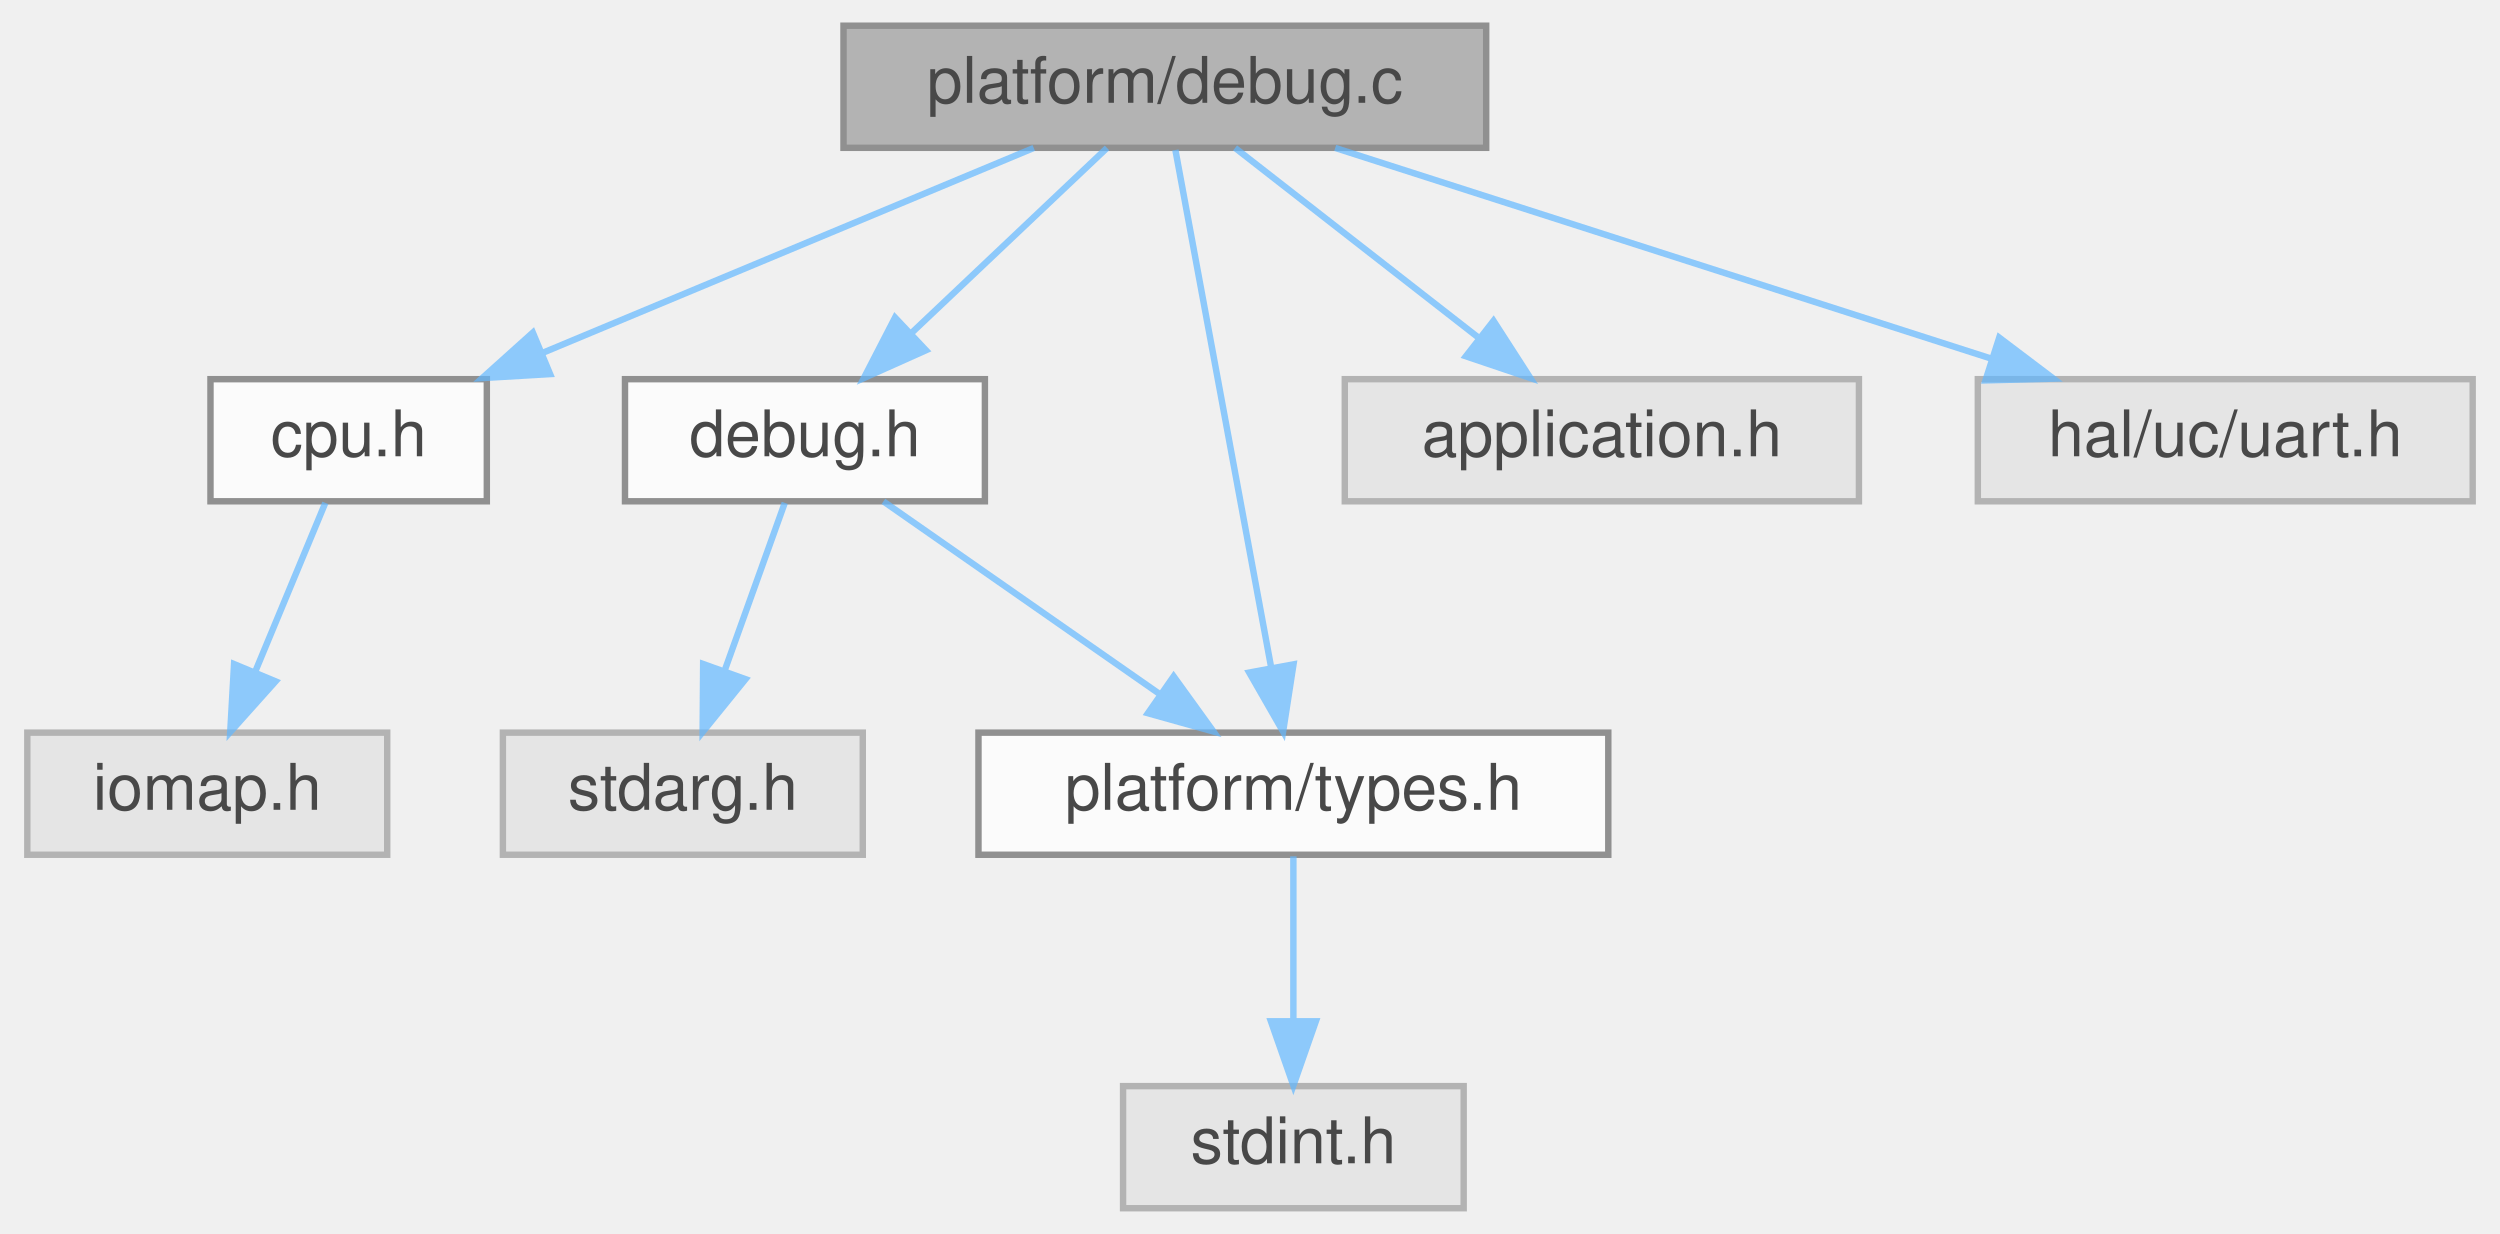
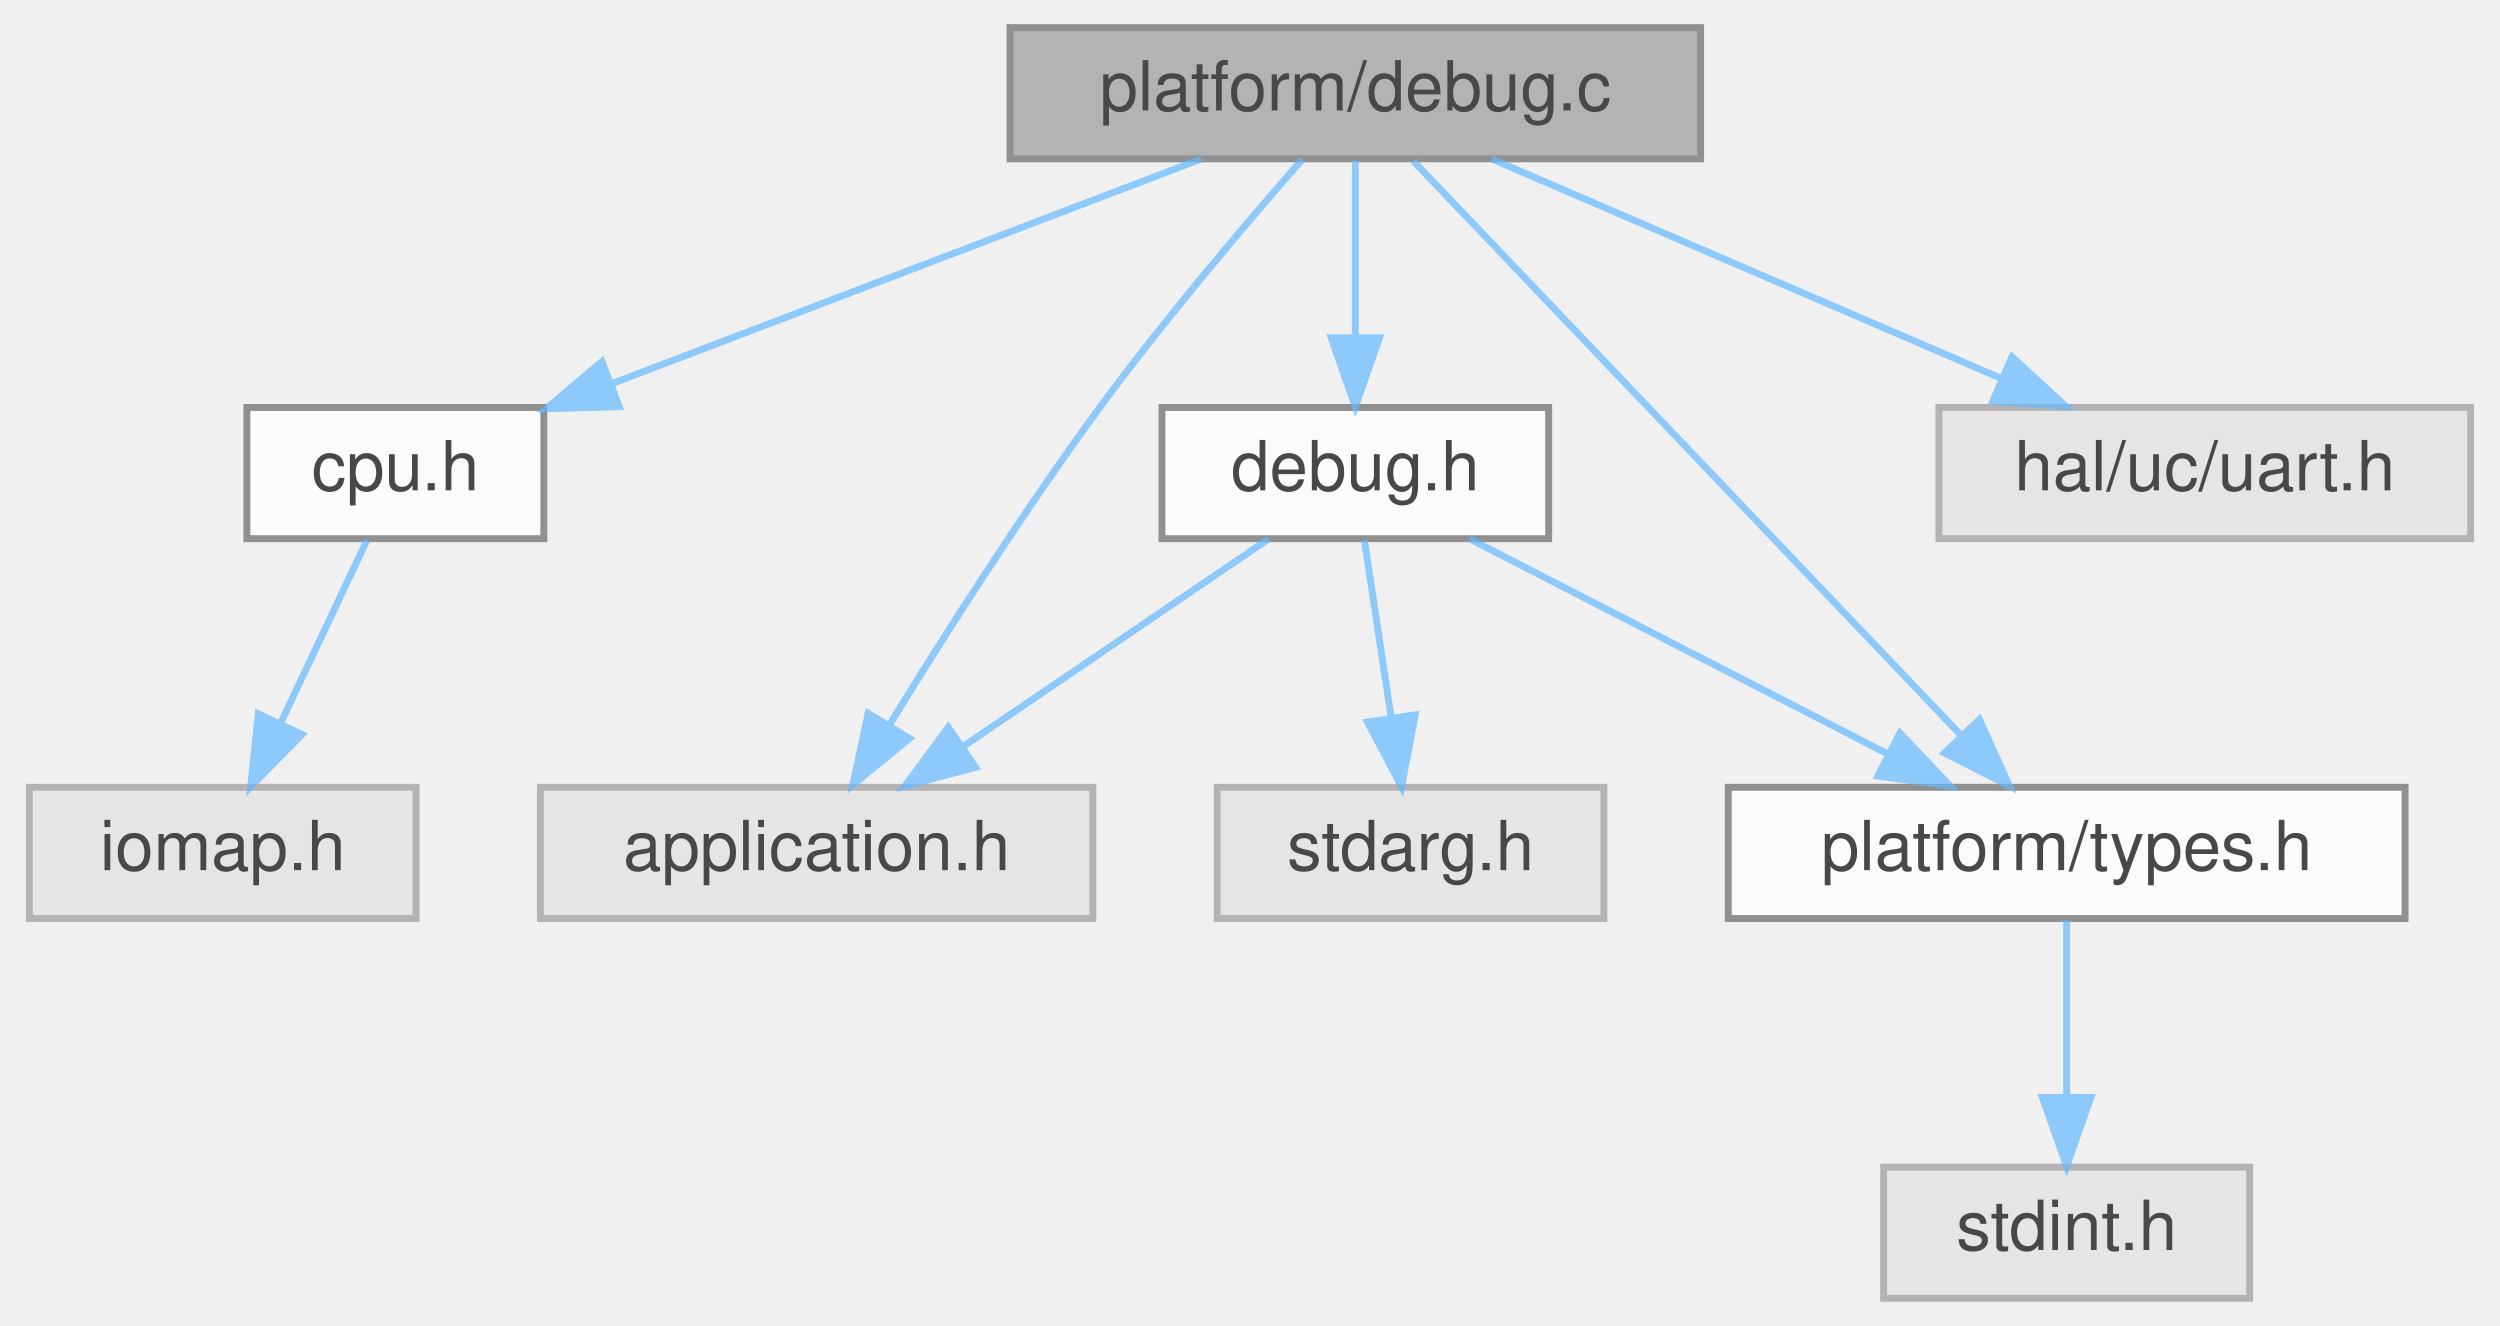
- <svg xmlns="http://www.w3.org/2000/svg" xmlns:xlink="http://www.w3.org/1999/xlink" width="389pt" height="192pt" viewBox="0.00 0.00 388.50 192.00">
+ <svg xmlns="http://www.w3.org/2000/svg" xmlns:xlink="http://www.w3.org/1999/xlink" width="362pt" height="192pt" viewBox="0.00 0.00 361.50 192.00">
  <svg id="main" version="1.1" xml:space="preserve">
    <style type="text/css">
.node, .edge {opacity: 0.7;}
.node.selected, .edge.selected {opacity: 1;}
.edge:hover path { stroke: red; }
.edge:hover polygon { stroke: red; fill: red; }
</style>
    <svg id="graph" class="graph">
      <g id="graph0" class="graph" transform="scale(1 1) rotate(0) translate(4 188)">
        <g id="Node000001" class="node">
          <g id="a_Node000001">
            <a xlink:title=" ">
-               <polygon fill="#999999" stroke="#666666" points="227,-184 127,-184 127,-165 227,-165 227,-184" />
-               <text text-anchor="middle" x="177" y="-172" font-family="Helvetica,sans-Serif" font-size="10.00">platform/debug.c</text>
+               <polygon fill="#999999" stroke="#666666" points="242,-184 142,-184 142,-165 242,-165 242,-184" />
+               <text text-anchor="middle" x="192" y="-172" font-family="Helvetica,sans-Serif" font-size="10.00">platform/debug.c</text>
            </a>
          </g>
        </g>
        <g id="Node000002" class="node">
          <g id="a_Node000002">
            <a xlink:href="cpu_8h.html" target="_top" xlink:title="Definitions for EBS CPU controls.">
-               <polygon fill="white" stroke="#666666" points="71.5,-129 28.5,-129 28.5,-110 71.5,-110 71.5,-129" />
-               <text text-anchor="middle" x="50" y="-117" font-family="Helvetica,sans-Serif" font-size="10.00">cpu.h</text>
+               <polygon fill="white" stroke="#666666" points="74.5,-129 31.5,-129 31.5,-110 74.5,-110 74.5,-129" />
+               <text text-anchor="middle" x="53" y="-117" font-family="Helvetica,sans-Serif" font-size="10.00">cpu.h</text>
            </a>
          </g>
        </g>
        <g id="edge1_Node000001_Node000002" class="edge">
          <g id="a_edge1_Node000001_Node000002">
            <a xlink:title=" ">
-               <path fill="none" stroke="#63b8ff" d="M156.6,-164.98C135.98,-156.38 103.89,-142.99 80.31,-133.15" />
-               <polygon fill="#63b8ff" stroke="#63b8ff" points="81.35,-129.79 70.78,-129.17 78.66,-136.25 81.35,-129.79" />
+               <path fill="none" stroke="#63b8ff" d="M169.67,-164.98C146.53,-156.16 110.19,-142.31 84.22,-132.4" />
+               <polygon fill="#63b8ff" stroke="#63b8ff" points="85.41,-129.11 74.82,-128.82 82.92,-135.65 85.41,-129.11" />
            </a>
          </g>
        </g>
        <g id="Node000004" class="node">
          <g id="a_Node000004">
            <a xlink:href="debug_8h.html" target="_top" xlink:title=" ">
-               <polygon fill="white" stroke="#666666" points="149,-129 93,-129 93,-110 149,-110 149,-129" />
-               <text text-anchor="middle" x="121" y="-117" font-family="Helvetica,sans-Serif" font-size="10.00">debug.h</text>
+               <polygon fill="white" stroke="#666666" points="220,-129 164,-129 164,-110 220,-110 220,-129" />
+               <text text-anchor="middle" x="192" y="-117" font-family="Helvetica,sans-Serif" font-size="10.00">debug.h</text>
            </a>
          </g>
        </g>
        <g id="edge3_Node000001_Node000004" class="edge">
          <g id="a_edge3_Node000001_Node000004">
            <a xlink:title=" ">
-               <path fill="none" stroke="#63b8ff" d="M168,-164.98C159.81,-157.23 147.49,-145.58 137.53,-136.14" />
-               <polygon fill="#63b8ff" stroke="#63b8ff" points="139.83,-133.5 130.16,-129.17 135.02,-138.59 139.83,-133.5" />
+               <path fill="none" stroke="#63b8ff" d="M192,-164.75C192,-157.8 192,-147.85 192,-139.13" />
+               <polygon fill="#63b8ff" stroke="#63b8ff" points="195.5,-139.09 192,-129.09 188.5,-139.09 195.5,-139.09" />
            </a>
          </g>
        </g>
-         <g id="Node000006" class="node">
-           <g id="a_Node000006">
-             <a xlink:href="types_8h.html" target="_top" xlink:title=" ">
-               <polygon fill="white" stroke="#666666" points="246,-74 148,-74 148,-55 246,-55 246,-74" />
-               <text text-anchor="middle" x="197" y="-62" font-family="Helvetica,sans-Serif" font-size="10.00">platform/types.h</text>
+         <g id="Node000005" class="node">
+           <g id="a_Node000005">
+             <a xlink:title=" ">
+               <polygon fill="#e0e0e0" stroke="#999999" points="154,-74 74,-74 74,-55 154,-55 154,-74" />
+               <text text-anchor="middle" x="114" y="-62" font-family="Helvetica,sans-Serif" font-size="10.00">application.h</text>
            </a>
          </g>
        </g>
-         <g id="edge7_Node000001_Node000006" class="edge">
-           <g id="a_edge7_Node000001_Node000006">
+         <g id="edge9_Node000001_Node000005" class="edge">
+           <g id="a_edge9_Node000001_Node000005">
            <a xlink:title=" ">
-               <path fill="none" stroke="#63b8ff" d="M178.64,-164.66C181.88,-147.17 189.17,-107.8 193.52,-84.27" />
-               <polygon fill="#63b8ff" stroke="#63b8ff" points="197.02,-84.63 195.4,-74.16 190.13,-83.35 197.02,-84.63" />
+               <path fill="none" stroke="#63b8ff" d="M184.31,-164.89C176.59,-156.1 164.52,-141.96 155,-129 143.98,-114 132.59,-96.13 124.61,-83.17" />
+               <polygon fill="#63b8ff" stroke="#63b8ff" points="127.44,-81.07 119.25,-74.35 121.46,-84.71 127.44,-81.07" />
            </a>
          </g>
        </g>
-         <g id="Node000008" class="node">
-           <g id="a_Node000008">
-             <a xlink:title=" ">
-               <polygon fill="#e0e0e0" stroke="#999999" points="285,-129 205,-129 205,-110 285,-110 285,-129" />
-               <text text-anchor="middle" x="245" y="-117" font-family="Helvetica,sans-Serif" font-size="10.00">application.h</text>
+         <g id="Node000007" class="node">
+           <g id="a_Node000007">
+             <a xlink:href="types_8h.html" target="_top" xlink:title=" ">
+               <polygon fill="white" stroke="#666666" points="344,-74 246,-74 246,-55 344,-55 344,-74" />
+               <text text-anchor="middle" x="295" y="-62" font-family="Helvetica,sans-Serif" font-size="10.00">platform/types.h</text>
            </a>
          </g>
        </g>
-         <g id="edge8_Node000001_Node000008" class="edge">
-           <g id="a_edge8_Node000001_Node000008">
+         <g id="edge8_Node000001_Node000007" class="edge">
+           <g id="a_edge8_Node000001_Node000007">
            <a xlink:title=" ">
-               <path fill="none" stroke="#63b8ff" d="M187.93,-164.98C198.08,-157.07 213.42,-145.11 225.65,-135.58" />
-               <polygon fill="#63b8ff" stroke="#63b8ff" points="228.14,-138.08 233.88,-129.17 223.84,-132.56 228.14,-138.08" />
+               <path fill="none" stroke="#63b8ff" d="M200.43,-164.66C217.79,-146.46 257.76,-104.55 279.77,-81.47" />
+               <polygon fill="#63b8ff" stroke="#63b8ff" points="282.37,-83.81 286.74,-74.16 277.31,-78.98 282.37,-83.81" />
            </a>
          </g>
        </g>
        <g id="Node000009" class="node">
          <g id="a_Node000009">
            <a xlink:title=" ">
-               <polygon fill="#e0e0e0" stroke="#999999" points="380.5,-129 303.5,-129 303.5,-110 380.5,-110 380.5,-129" />
-               <text text-anchor="middle" x="342" y="-117" font-family="Helvetica,sans-Serif" font-size="10.00">hal/uc/uart.h</text>
+               <polygon fill="#e0e0e0" stroke="#999999" points="353.5,-129 276.5,-129 276.5,-110 353.5,-110 353.5,-129" />
+               <text text-anchor="middle" x="315" y="-117" font-family="Helvetica,sans-Serif" font-size="10.00">hal/uc/uart.h</text>
            </a>
          </g>
        </g>
-         <g id="edge9_Node000001_Node000009" class="edge">
-           <g id="a_edge9_Node000001_Node000009">
+         <g id="edge10_Node000001_Node000009" class="edge">
+           <g id="a_edge10_Node000001_Node000009">
            <a xlink:title=" ">
-               <path fill="none" stroke="#63b8ff" d="M203.51,-164.98C231.21,-156.09 274.86,-142.07 305.74,-132.15" />
-               <polygon fill="#63b8ff" stroke="#63b8ff" points="306.83,-135.47 315.28,-129.08 304.69,-128.81 306.83,-135.47" />
+               <path fill="none" stroke="#63b8ff" d="M211.76,-164.98C231.73,-156.38 262.8,-142.99 285.65,-133.15" />
+               <polygon fill="#63b8ff" stroke="#63b8ff" points="287.08,-136.34 294.88,-129.17 284.31,-129.91 287.08,-136.34" />
            </a>
          </g>
        </g>
        <g id="Node000003" class="node">
          <g id="a_Node000003">
            <a xlink:title=" ">
              <polygon fill="#e0e0e0" stroke="#999999" points="56,-74 0,-74 0,-55 56,-55 56,-74" />
              <text text-anchor="middle" x="28" y="-62" font-family="Helvetica,sans-Serif" font-size="10.00">iomap.h</text>
            </a>
          </g>
        </g>
        <g id="edge2_Node000002_Node000003" class="edge">
          <g id="a_edge2_Node000002_Node000003">
            <a xlink:title=" ">
-               <path fill="none" stroke="#63b8ff" d="M46.37,-109.75C43.42,-102.65 39.17,-92.4 35.49,-83.56" />
-               <polygon fill="#63b8ff" stroke="#63b8ff" points="38.63,-81.98 31.57,-74.09 32.17,-84.67 38.63,-81.98" />
-             </a>
-           </g>
-         </g>
-         <g id="Node000005" class="node">
-           <g id="a_Node000005">
-             <a xlink:title=" ">
-               <polygon fill="#e0e0e0" stroke="#999999" points="130,-74 74,-74 74,-55 130,-55 130,-74" />
-               <text text-anchor="middle" x="102" y="-62" font-family="Helvetica,sans-Serif" font-size="10.00">stdarg.h</text>
+               <path fill="none" stroke="#63b8ff" d="M48.87,-109.75C45.49,-102.57 40.58,-92.18 36.38,-83.27" />
+               <polygon fill="#63b8ff" stroke="#63b8ff" points="39.48,-81.64 32.05,-74.09 33.15,-84.63 39.48,-81.64" />
            </a>
          </g>
        </g>
        <g id="edge4_Node000004_Node000005" class="edge">
          <g id="a_edge4_Node000004_Node000005">
            <a xlink:title=" ">
-               <path fill="none" stroke="#63b8ff" d="M117.86,-109.75C115.32,-102.65 111.64,-92.4 108.47,-83.56" />
-               <polygon fill="#63b8ff" stroke="#63b8ff" points="111.75,-82.32 105.08,-74.09 105.16,-84.68 111.75,-82.32" />
+               <path fill="none" stroke="#63b8ff" d="M179.47,-109.98C167.6,-101.92 149.54,-89.65 135.39,-80.03" />
+               <polygon fill="#63b8ff" stroke="#63b8ff" points="137,-76.9 126.76,-74.17 133.06,-82.69 137,-76.9" />
+             </a>
+           </g>
+         </g>
+         <g id="Node000006" class="node">
+           <g id="a_Node000006">
+             <a xlink:title=" ">
+               <polygon fill="#e0e0e0" stroke="#999999" points="228,-74 172,-74 172,-55 228,-55 228,-74" />
+               <text text-anchor="middle" x="200" y="-62" font-family="Helvetica,sans-Serif" font-size="10.00">stdarg.h</text>
            </a>
          </g>
        </g>
        <g id="edge5_Node000004_Node000006" class="edge">
          <g id="a_edge5_Node000004_Node000006">
            <a xlink:title=" ">
-               <path fill="none" stroke="#63b8ff" d="M133.21,-109.98C144.78,-101.92 162.38,-89.65 176.16,-80.03" />
-               <polygon fill="#63b8ff" stroke="#63b8ff" points="178.37,-82.76 184.57,-74.17 174.36,-77.02 178.37,-82.76" />
+               <path fill="none" stroke="#63b8ff" d="M193.32,-109.75C194.37,-102.8 195.87,-92.85 197.19,-84.13" />
+               <polygon fill="#63b8ff" stroke="#63b8ff" points="200.67,-84.5 198.7,-74.09 193.75,-83.45 200.67,-84.5" />
            </a>
          </g>
        </g>
-         <g id="Node000007" class="node">
-           <g id="a_Node000007">
+         <g id="edge6_Node000004_Node000007" class="edge">
+           <g id="a_edge6_Node000004_Node000007">
            <a xlink:title=" ">
-               <polygon fill="#e0e0e0" stroke="#999999" points="223.5,-19 170.5,-19 170.5,0 223.5,0 223.5,-19" />
-               <text text-anchor="middle" x="197" y="-7" font-family="Helvetica,sans-Serif" font-size="10.00">stdint.h</text>
+               <path fill="none" stroke="#63b8ff" d="M208.55,-109.98C224.89,-101.57 250.13,-88.59 269.13,-78.81" />
+               <polygon fill="#63b8ff" stroke="#63b8ff" points="270.86,-81.86 278.15,-74.17 267.66,-75.63 270.86,-81.86" />
            </a>
          </g>
        </g>
-         <g id="edge6_Node000006_Node000007" class="edge">
-           <g id="a_edge6_Node000006_Node000007">
+         <g id="Node000008" class="node">
+           <g id="a_Node000008">
            <a xlink:title=" ">
-               <path fill="none" stroke="#63b8ff" d="M197,-54.75C197,-47.8 197,-37.85 197,-29.13" />
-               <polygon fill="#63b8ff" stroke="#63b8ff" points="200.5,-29.09 197,-19.09 193.5,-29.09 200.5,-29.09" />
+               <polygon fill="#e0e0e0" stroke="#999999" points="321.5,-19 268.5,-19 268.5,0 321.5,0 321.5,-19" />
+               <text text-anchor="middle" x="295" y="-7" font-family="Helvetica,sans-Serif" font-size="10.00">stdint.h</text>
+             </a>
+           </g>
+         </g>
+         <g id="edge7_Node000007_Node000008" class="edge">
+           <g id="a_edge7_Node000007_Node000008">
+             <a xlink:title=" ">
+               <path fill="none" stroke="#63b8ff" d="M295,-54.75C295,-47.8 295,-37.85 295,-29.13" />
+               <polygon fill="#63b8ff" stroke="#63b8ff" points="298.5,-29.09 295,-19.09 291.5,-29.09 298.5,-29.09" />
            </a>
          </g>
        </g>
      </g>
    </svg>
  </svg>
  <style type="text/css">

[data-mouse-over-selected='false'] { opacity: 0.7; }
[data-mouse-over-selected='true']  { opacity: 1.0; }

</style>
</svg>
